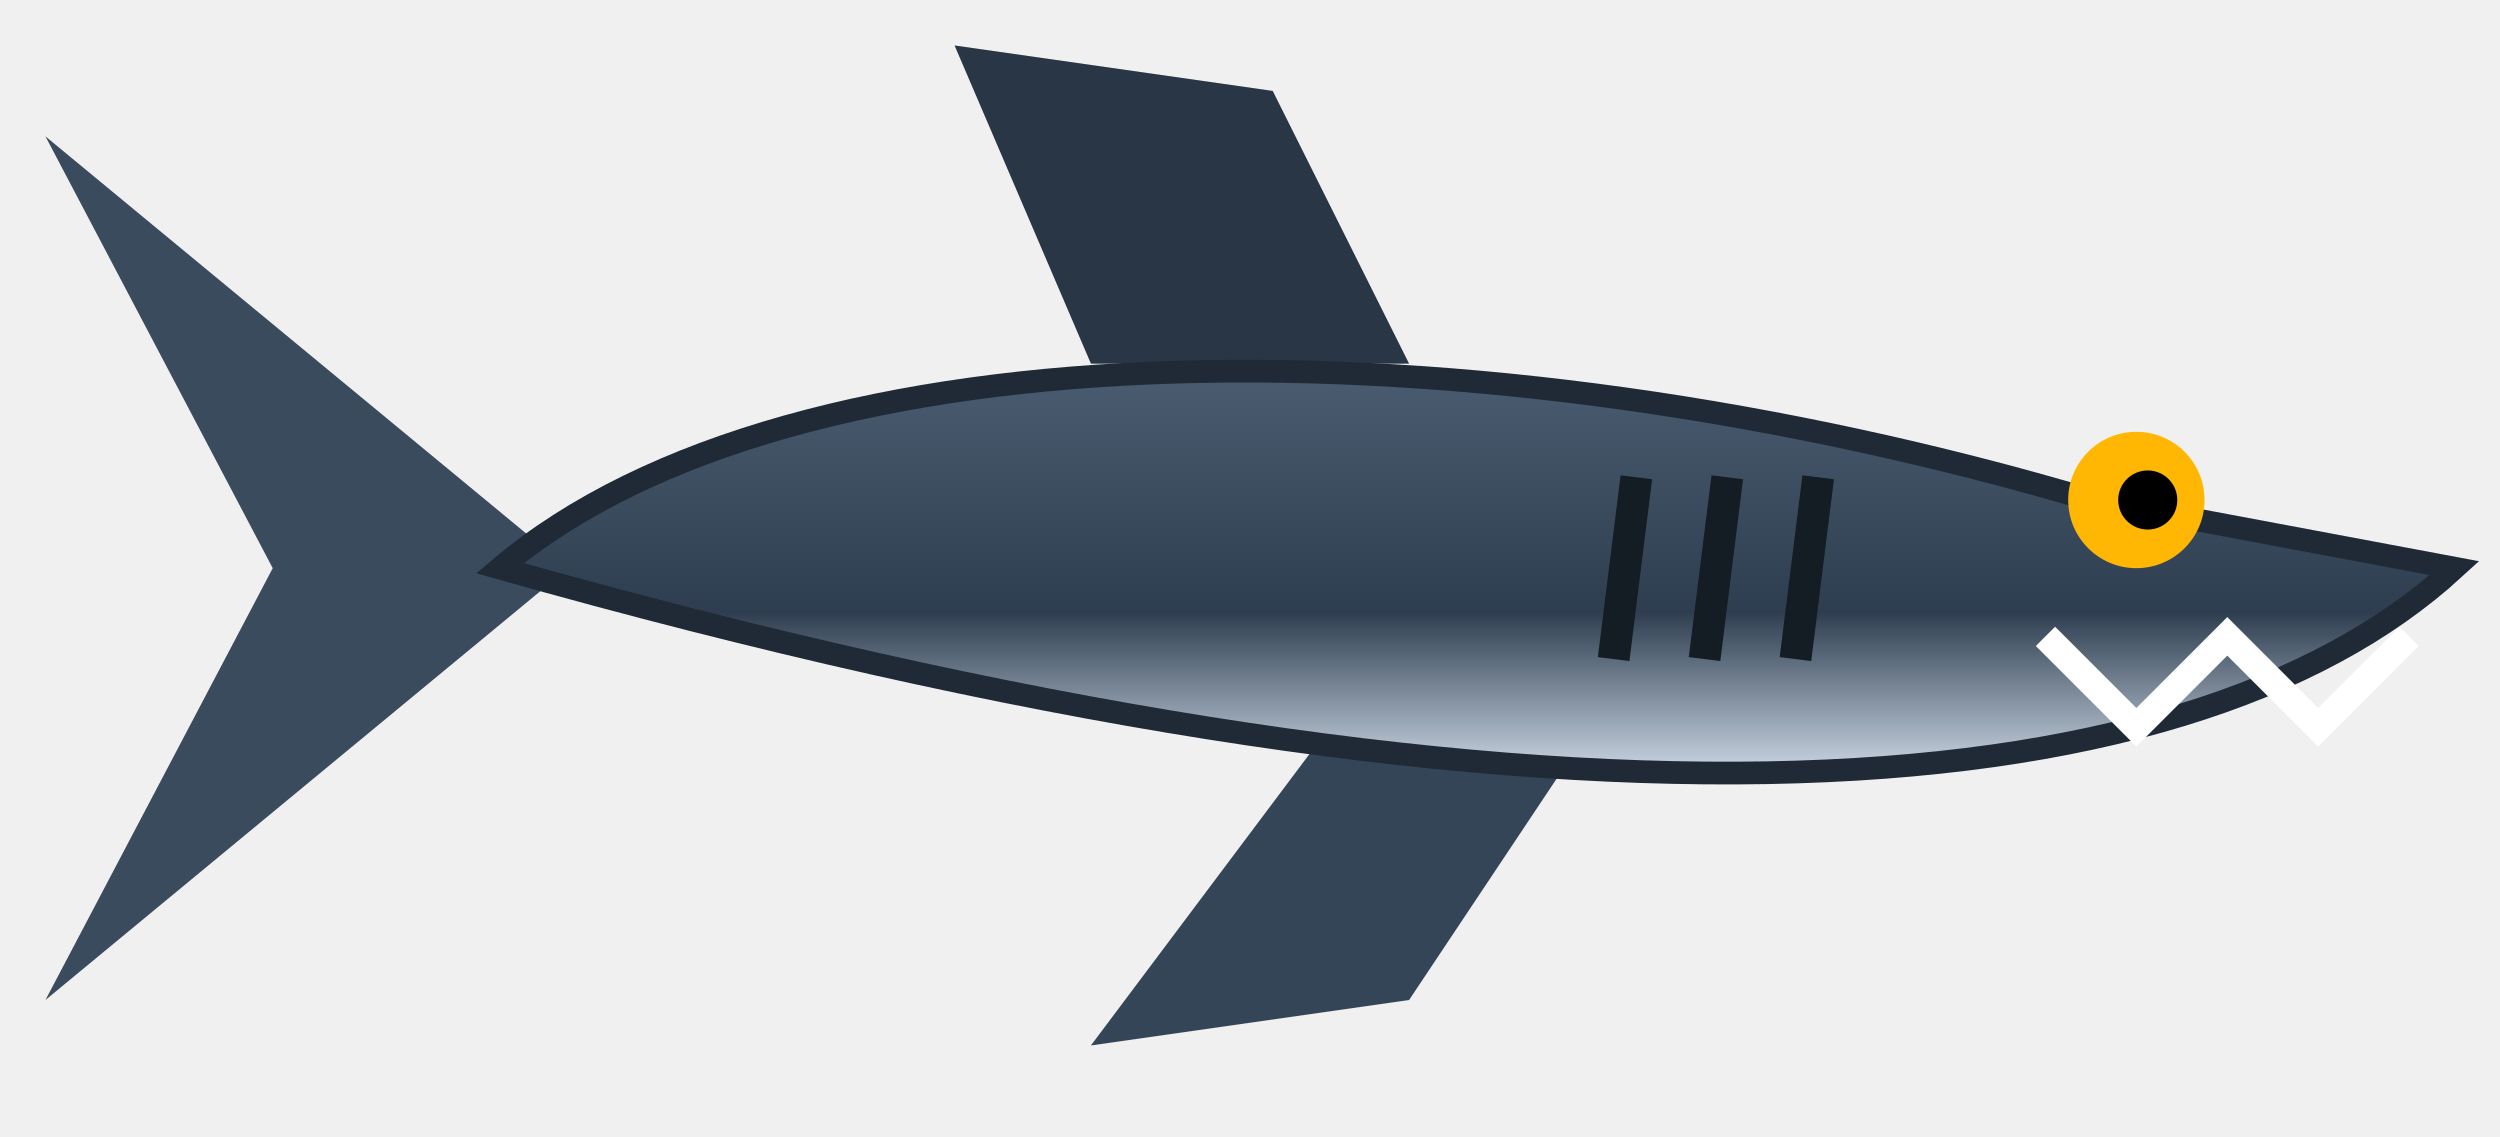
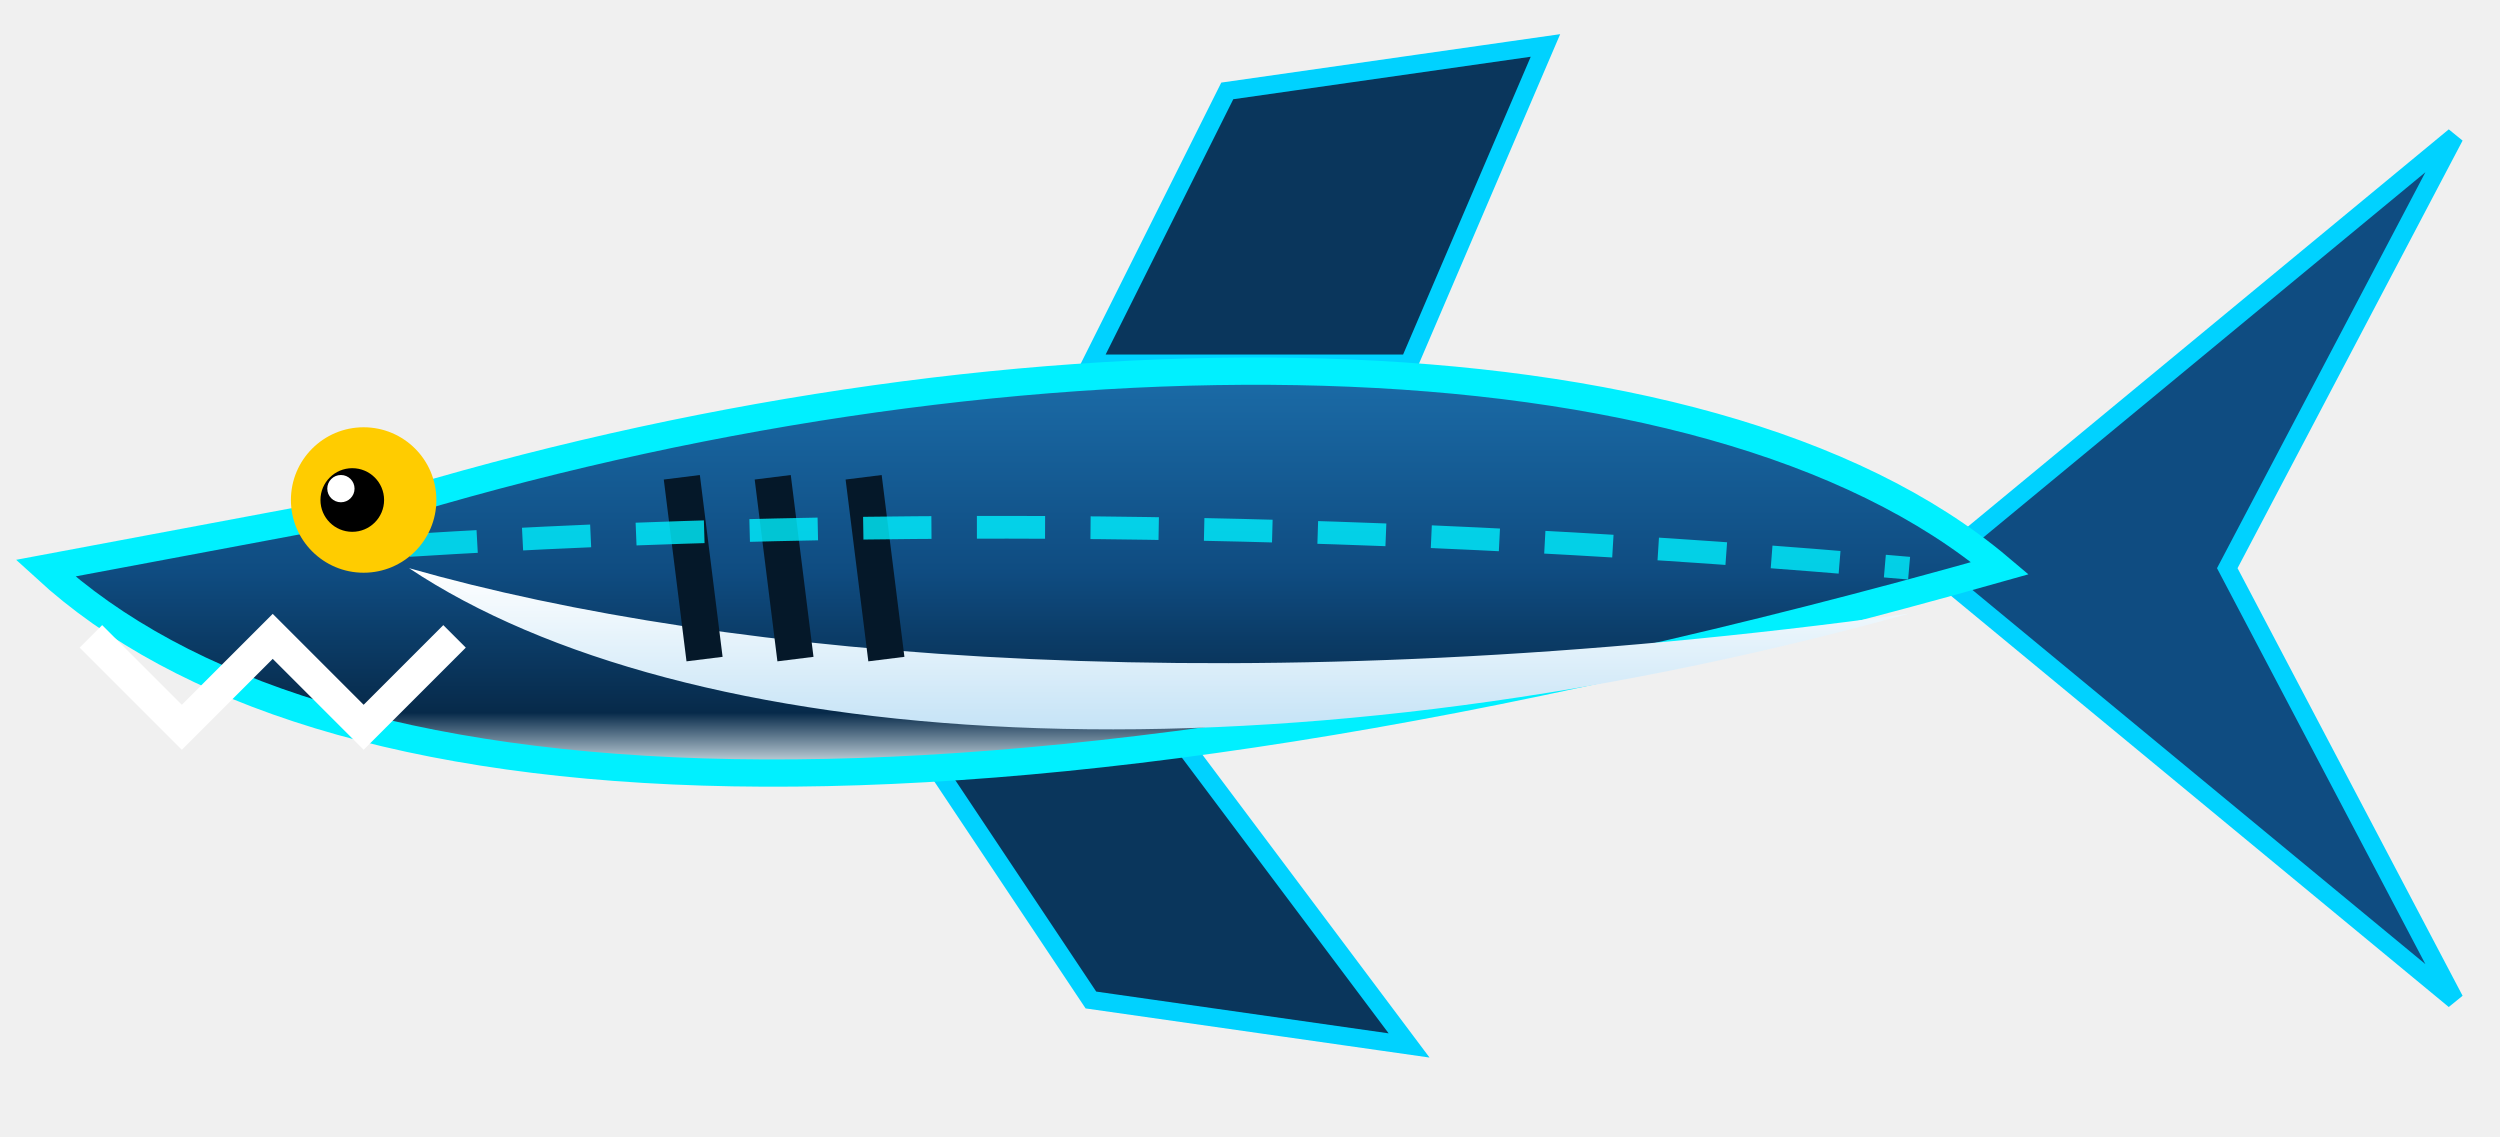
<svg xmlns="http://www.w3.org/2000/svg" viewBox="0 0 110 50" width="110" height="50">
  <defs>
-     <linearGradient id="sharkGrad" x1="0" y1="0" x2="0" y2="1">
-       <stop offset="0%" stop-color="#4A5C70" />
-       <stop offset="60%" stop-color="#2E3E50" />
-       <stop offset="100%" stop-color="#CCD7E4" />
+     <linearGradient id="sharkDorsal" x1="0" y1="0" x2="0" y2="1">
+       <stop offset="0%" stop-color="#1B6CA8" />
+       <stop offset="50%" stop-color="#0F4C81" />
+       <stop offset="85%" stop-color="#072A4A" />
+       <stop offset="100%" stop-color="#E8F4F8" />
+     </linearGradient>
+     <linearGradient id="sharkBelly" x1="0" y1="0" x2="0" y2="1">
+       <stop offset="0%" stop-color="#FFFFFF" />
+       <stop offset="100%" stop-color="#C5E3F6" />
    </linearGradient>
  </defs>
-   <path d="M25 25 L2 6 L12 25 L2 44 Z" fill="#3A4B5E" />
-   <path d="M48 16 L42 2 L56 4 L62 16 Z" fill="#283645" />
-   <path d="M60 30 L48 46 L62 44 L70 32 Z" fill="#334557" />
-   <path d="M22 25 C35 14 65 14 92 22 L108 25 C96 36 68 38 22 25 Z" fill="url(#sharkGrad)" stroke="#1F2A36" stroke-width="1" />
-   <line x1="72" y1="21" x2="71" y2="29" stroke="#151D24" stroke-width="1.4" />
-   <line x1="76" y1="21" x2="75" y2="29" stroke="#151D24" stroke-width="1.4" />
-   <line x1="80" y1="21" x2="79" y2="29" stroke="#151D24" stroke-width="1.4" />
-   <circle cx="94" cy="22" r="3" fill="#FFB703" />
-   <circle cx="94.5" cy="22" r="1.3" fill="#000000" />
-   <path d="M90 28 L94 32 L98 28 L102 32 L106 28" fill="none" stroke="#FFFFFF" stroke-width="1.2" />
+   <path d="M85 25 L108 6 L98 25 L108 44 Z" fill="#0F4C81" stroke="#00D2FF" stroke-width="0.8" />
+   <path d="M62 16 L68 2 L54 4 L48 16 Z" fill="#0A365C" stroke="#00D2FF" stroke-width="0.8" />
+   <path d="M50 30 L62 46 L48 44 L40 32 Z" fill="#0A365C" stroke="#00D2FF" stroke-width="0.8" />
+   <path d="M88 25 C75 14 45 14 18 22 L2 25 C14 36 42 38 88 25 Z" fill="url(#sharkDorsal)" stroke="#00F0FF" stroke-width="1.2" />
+   <path d="M18 25 C30 33 55 35 84 27 C55 31 32 29 18 25 Z" fill="url(#sharkBelly)" />
+   <line x1="38" y1="21" x2="39" y2="29" stroke="#051829" stroke-width="1.6" />
+   <line x1="34" y1="21" x2="35" y2="29" stroke="#051829" stroke-width="1.6" />
+   <line x1="30" y1="21" x2="31" y2="29" stroke="#051829" stroke-width="1.6" />
+   <path d="M18 24 Q50 22 84 25" fill="none" stroke="#00F0FF" stroke-width="1" stroke-dasharray="3,2" opacity="0.8" />
+   <circle cx="16" cy="22" r="3.2" fill="#FFCC00" />
+   <circle cx="15.5" cy="22" r="1.4" fill="#000000" />
+   <circle cx="15" cy="21.5" r="0.6" fill="#FFFFFF" />
+   <path d="M20 28 L16 32 L12 28 L8 32 L4 28" fill="none" stroke="#FFFFFF" stroke-width="1.4" />
</svg>
